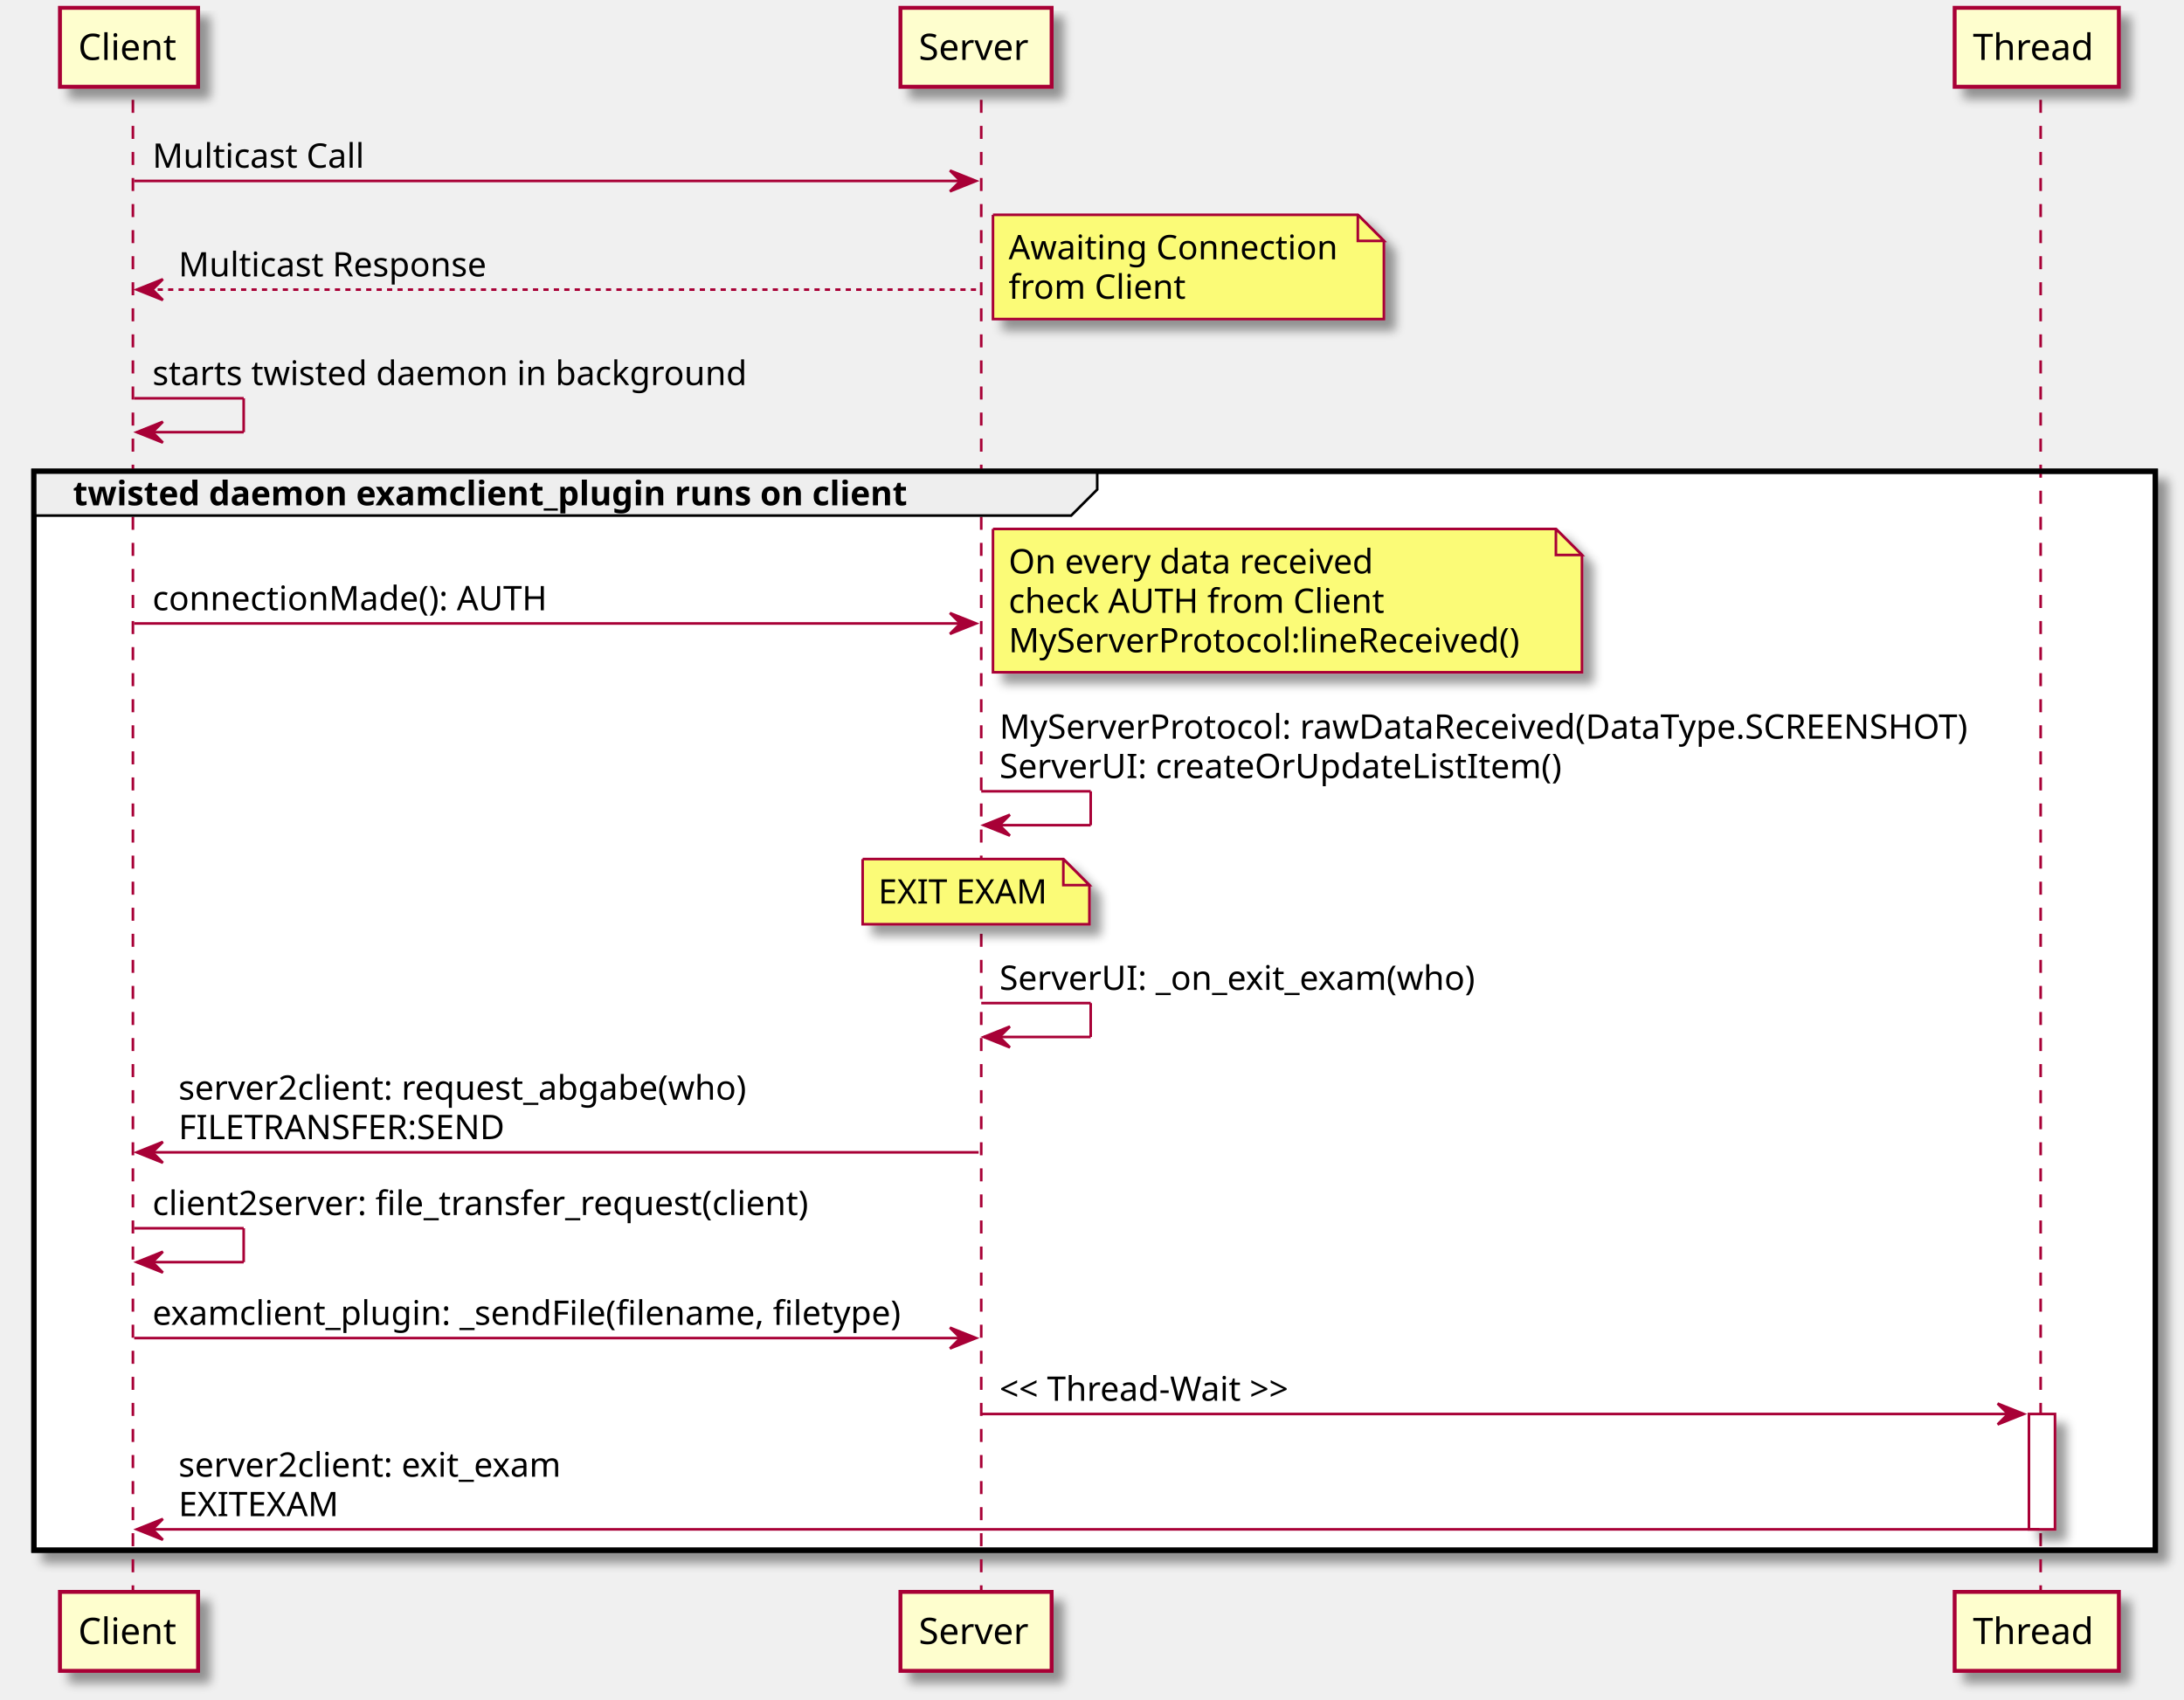
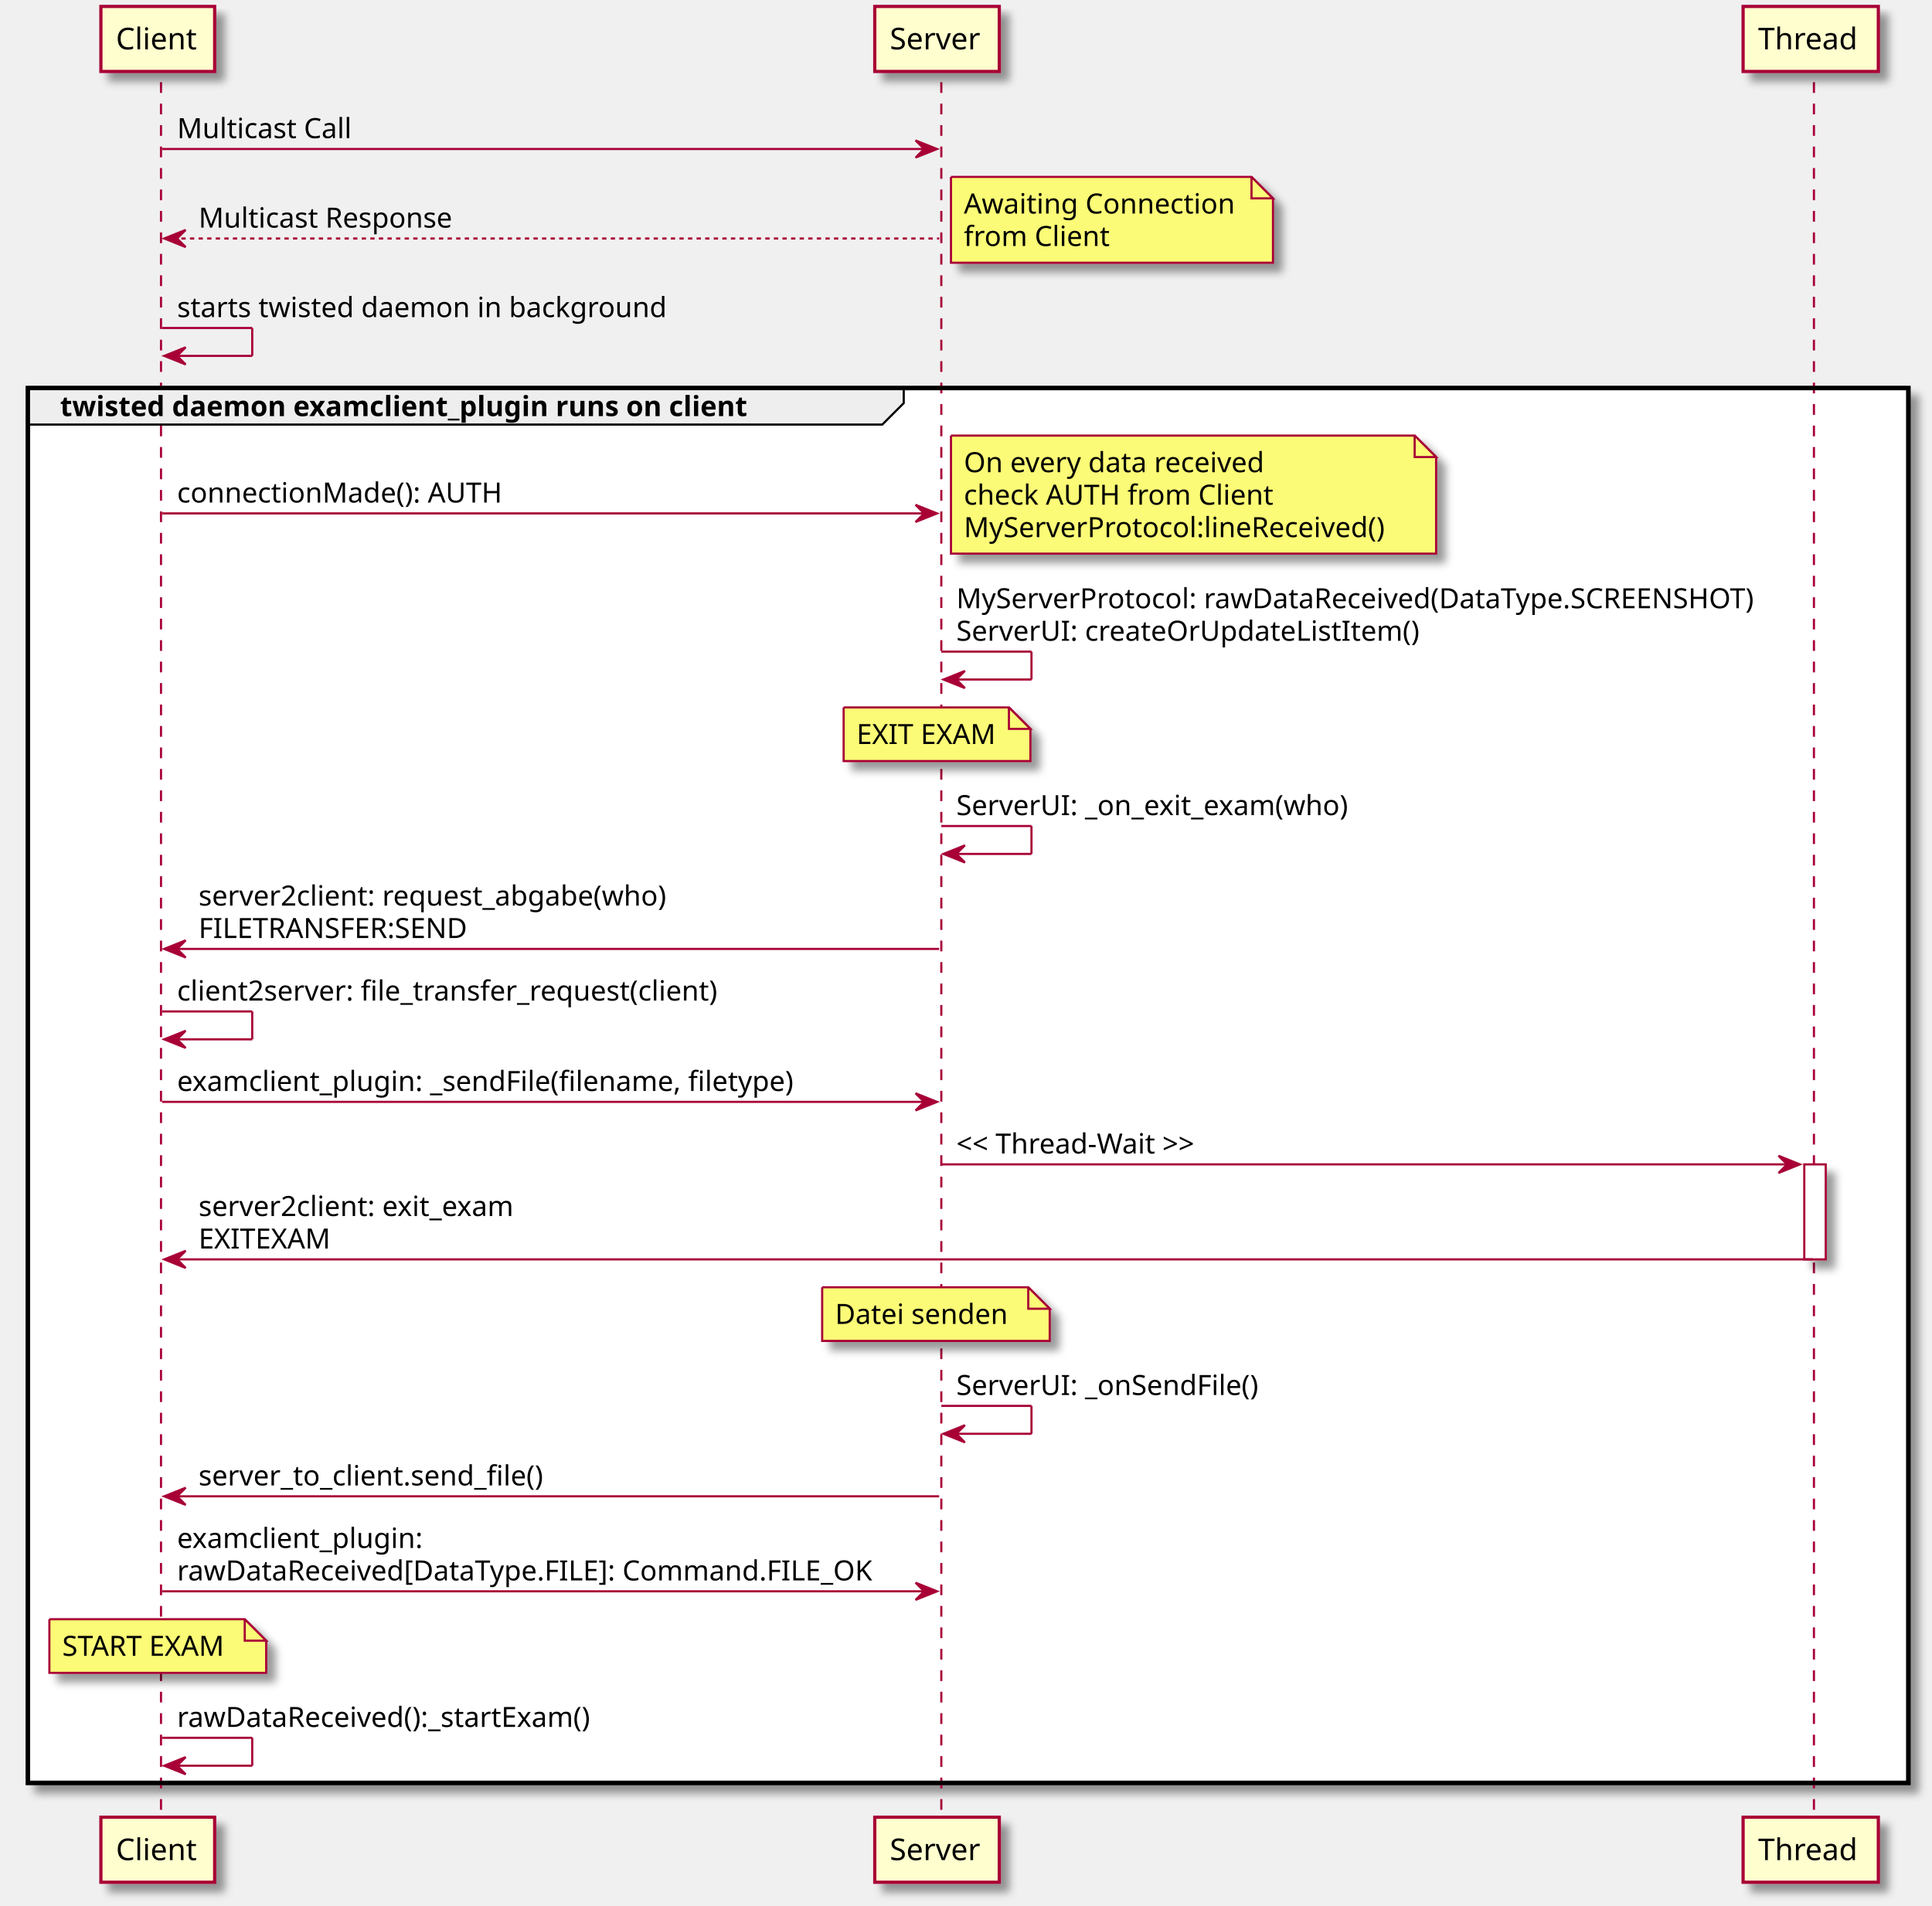
- <svg xmlns="http://www.w3.org/2000/svg" contentScriptType="application/ecmascript" contentStyleType="text/css" height="652px" preserveAspectRatio="none" style="width:838px;height:652px;" version="1.1" viewBox="0 0 838 652" width="838px" zoomAndPan="magnify">
+ <svg xmlns="http://www.w3.org/2000/svg" contentScriptType="application/ecmascript" contentStyleType="text/css" height="888px" preserveAspectRatio="none" style="width:900px;height:888px;" version="1.1" viewBox="0 0 900 888" width="900px" zoomAndPan="magnify">
  <defs>
-     <filter height="300%" id="fr7vz2un993h5" width="300%" x="-1" y="-1">
+     <filter height="300%" id="f164ibgqyezepv" width="300%" x="-1" y="-1">
      <feGaussianBlur result="blurOut" stdDeviation="2.0" />
      <feColorMatrix in="blurOut" result="blurOut2" type="matrix" values="0 0 0 0 0 0 0 0 0 0 0 0 0 0 0 0 0 0 .4 0" />
      <feOffset dx="4.0" dy="4.0" in="blurOut2" result="blurOut3" />
      <feBlend in="SourceGraphic" in2="blurOut3" mode="normal" />
    </filter>
  </defs>
  <g>
-     <rect fill="#FFFFFF" filter="url(#fr7vz2un993h5)" height="44.266" style="stroke: #A80036; stroke-width: 1.0;" width="10" x="778.5" y="542.555" />
-     <rect fill="#FFFFFF" filter="url(#fr7vz2un993h5)" height="413.992" style="stroke: #000000; stroke-width: 2.0;" width="814" x="13" y="180.828" />
-     <line style="stroke: #A80036; stroke-width: 1.0; stroke-dasharray: 5.0,5.0;" x1="51" x2="51" y1="38.297" y2="611.82" />
-     <line style="stroke: #A80036; stroke-width: 1.0; stroke-dasharray: 5.0,5.0;" x1="376.5" x2="376.5" y1="38.297" y2="611.82" />
-     <line style="stroke: #A80036; stroke-width: 1.0; stroke-dasharray: 5.0,5.0;" x1="783" x2="783" y1="38.297" y2="611.82" />
-     <rect fill="#FEFECE" filter="url(#fr7vz2un993h5)" height="30.297" style="stroke: #A80036; stroke-width: 1.5;" width="53" x="23" y="3" />
-     <text fill="#000000" font-family="sans-serif" font-size="14" lengthAdjust="spacingAndGlyphs" textLength="39" x="30" y="22.995">Client</text>
-     <rect fill="#FEFECE" filter="url(#fr7vz2un993h5)" height="30.297" style="stroke: #A80036; stroke-width: 1.5;" width="53" x="23" y="610.82" />
-     <text fill="#000000" font-family="sans-serif" font-size="14" lengthAdjust="spacingAndGlyphs" textLength="39" x="30" y="630.815">Client</text>
-     <rect fill="#FEFECE" filter="url(#fr7vz2un993h5)" height="30.297" style="stroke: #A80036; stroke-width: 1.5;" width="58" x="345.5" y="3" />
-     <text fill="#000000" font-family="sans-serif" font-size="14" lengthAdjust="spacingAndGlyphs" textLength="44" x="352.5" y="22.995">Server</text>
-     <rect fill="#FEFECE" filter="url(#fr7vz2un993h5)" height="30.297" style="stroke: #A80036; stroke-width: 1.5;" width="58" x="345.5" y="610.82" />
-     <text fill="#000000" font-family="sans-serif" font-size="14" lengthAdjust="spacingAndGlyphs" textLength="44" x="352.5" y="630.815">Server</text>
-     <rect fill="#FEFECE" filter="url(#fr7vz2un993h5)" height="30.297" style="stroke: #A80036; stroke-width: 1.5;" width="63" x="750" y="3" />
-     <text fill="#000000" font-family="sans-serif" font-size="14" lengthAdjust="spacingAndGlyphs" textLength="49" x="757" y="22.995">Thread</text>
-     <rect fill="#FEFECE" filter="url(#fr7vz2un993h5)" height="30.297" style="stroke: #A80036; stroke-width: 1.5;" width="63" x="750" y="610.82" />
-     <text fill="#000000" font-family="sans-serif" font-size="14" lengthAdjust="spacingAndGlyphs" textLength="49" x="757" y="630.815">Thread</text>
-     <rect fill="#FFFFFF" filter="url(#fr7vz2un993h5)" height="44.266" style="stroke: #A80036; stroke-width: 1.0;" width="10" x="778.5" y="542.555" />
-     <polygon fill="#A80036" points="364.5,65.43,374.5,69.43,364.5,73.43,368.5,69.43" style="stroke: #A80036; stroke-width: 1.0;" />
-     <line style="stroke: #A80036; stroke-width: 1.0;" x1="51.5" x2="370.5" y1="69.43" y2="69.43" />
-     <text fill="#000000" font-family="sans-serif" font-size="13" lengthAdjust="spacingAndGlyphs" textLength="84" x="58.5" y="64.364">Multicast Call</text>
-     <polygon fill="#A80036" points="62.5,107.129,52.5,111.129,62.5,115.129,58.5,111.129" style="stroke: #A80036; stroke-width: 1.0;" />
-     <line style="stroke: #A80036; stroke-width: 1.0; stroke-dasharray: 2.0,2.0;" x1="56.5" x2="375.5" y1="111.129" y2="111.129" />
-     <text fill="#000000" font-family="sans-serif" font-size="13" lengthAdjust="spacingAndGlyphs" textLength="123" x="68.5" y="106.063">Multicast Response</text>
-     <path d="M381,82.43 L381,122.43 L531,122.43 L531,92.43 L521,82.43 L381,82.43 " fill="#FBFB77" filter="url(#fr7vz2un993h5)" style="stroke: #A80036; stroke-width: 1.0;" />
-     <path d="M521,82.43 L521,92.43 L531,92.43 L521,82.43 " fill="#FBFB77" style="stroke: #A80036; stroke-width: 1.0;" />
-     <text fill="#000000" font-family="sans-serif" font-size="13" lengthAdjust="spacingAndGlyphs" textLength="129" x="387" y="99.497">Awaiting Connection</text>
-     <text fill="#000000" font-family="sans-serif" font-size="13" lengthAdjust="spacingAndGlyphs" textLength="70" x="387" y="114.629">from Client</text>
-     <line style="stroke: #A80036; stroke-width: 1.0;" x1="51.5" x2="93.5" y1="152.828" y2="152.828" />
-     <line style="stroke: #A80036; stroke-width: 1.0;" x1="93.5" x2="93.5" y1="152.828" y2="165.828" />
-     <line style="stroke: #A80036; stroke-width: 1.0;" x1="52.5" x2="93.5" y1="165.828" y2="165.828" />
-     <polygon fill="#A80036" points="62.5,161.828,52.5,165.828,62.5,169.828,58.5,165.828" style="stroke: #A80036; stroke-width: 1.0;" />
-     <text fill="#000000" font-family="sans-serif" font-size="13" lengthAdjust="spacingAndGlyphs" textLength="237" x="58.5" y="147.762">starts twisted daemon in background</text>
+     <rect fill="#FFFFFF" filter="url(#f164ibgqyezepv)" height="44.266" style="stroke: #A80036; stroke-width: 1.0;" width="10" x="840.5" y="542.555" />
+     <rect fill="#FFFFFF" filter="url(#f164ibgqyezepv)" height="649.922" style="stroke: #000000; stroke-width: 2.0;" width="876" x="13" y="180.828" />
+     <line style="stroke: #A80036; stroke-width: 1.0; stroke-dasharray: 5.0,5.0;" x1="75" x2="75" y1="38.297" y2="847.75" />
+     <line style="stroke: #A80036; stroke-width: 1.0; stroke-dasharray: 5.0,5.0;" x1="438.5" x2="438.5" y1="38.297" y2="847.75" />
+     <line style="stroke: #A80036; stroke-width: 1.0; stroke-dasharray: 5.0,5.0;" x1="845" x2="845" y1="38.297" y2="847.75" />
+     <rect fill="#FEFECE" filter="url(#f164ibgqyezepv)" height="30.297" style="stroke: #A80036; stroke-width: 1.5;" width="53" x="47" y="3" />
+     <text fill="#000000" font-family="sans-serif" font-size="14" lengthAdjust="spacingAndGlyphs" textLength="39" x="54" y="22.995">Client</text>
+     <rect fill="#FEFECE" filter="url(#f164ibgqyezepv)" height="30.297" style="stroke: #A80036; stroke-width: 1.5;" width="53" x="47" y="846.75" />
+     <text fill="#000000" font-family="sans-serif" font-size="14" lengthAdjust="spacingAndGlyphs" textLength="39" x="54" y="866.745">Client</text>
+     <rect fill="#FEFECE" filter="url(#f164ibgqyezepv)" height="30.297" style="stroke: #A80036; stroke-width: 1.5;" width="58" x="407.5" y="3" />
+     <text fill="#000000" font-family="sans-serif" font-size="14" lengthAdjust="spacingAndGlyphs" textLength="44" x="414.5" y="22.995">Server</text>
+     <rect fill="#FEFECE" filter="url(#f164ibgqyezepv)" height="30.297" style="stroke: #A80036; stroke-width: 1.5;" width="58" x="407.5" y="846.75" />
+     <text fill="#000000" font-family="sans-serif" font-size="14" lengthAdjust="spacingAndGlyphs" textLength="44" x="414.5" y="866.745">Server</text>
+     <rect fill="#FEFECE" filter="url(#f164ibgqyezepv)" height="30.297" style="stroke: #A80036; stroke-width: 1.5;" width="63" x="812" y="3" />
+     <text fill="#000000" font-family="sans-serif" font-size="14" lengthAdjust="spacingAndGlyphs" textLength="49" x="819" y="22.995">Thread</text>
+     <rect fill="#FEFECE" filter="url(#f164ibgqyezepv)" height="30.297" style="stroke: #A80036; stroke-width: 1.5;" width="63" x="812" y="846.75" />
+     <text fill="#000000" font-family="sans-serif" font-size="14" lengthAdjust="spacingAndGlyphs" textLength="49" x="819" y="866.745">Thread</text>
+     <rect fill="#FFFFFF" filter="url(#f164ibgqyezepv)" height="44.266" style="stroke: #A80036; stroke-width: 1.0;" width="10" x="840.5" y="542.555" />
+     <polygon fill="#A80036" points="426.5,65.43,436.5,69.43,426.5,73.43,430.5,69.43" style="stroke: #A80036; stroke-width: 1.0;" />
+     <line style="stroke: #A80036; stroke-width: 1.0;" x1="75.5" x2="432.5" y1="69.43" y2="69.43" />
+     <text fill="#000000" font-family="sans-serif" font-size="13" lengthAdjust="spacingAndGlyphs" textLength="84" x="82.5" y="64.364">Multicast Call</text>
+     <polygon fill="#A80036" points="86.5,107.129,76.5,111.129,86.5,115.129,82.5,111.129" style="stroke: #A80036; stroke-width: 1.0;" />
+     <line style="stroke: #A80036; stroke-width: 1.0; stroke-dasharray: 2.0,2.0;" x1="80.5" x2="437.5" y1="111.129" y2="111.129" />
+     <text fill="#000000" font-family="sans-serif" font-size="13" lengthAdjust="spacingAndGlyphs" textLength="123" x="92.5" y="106.063">Multicast Response</text>
+     <path d="M443,82.43 L443,122.43 L593,122.43 L593,92.43 L583,82.43 L443,82.43 " fill="#FBFB77" filter="url(#f164ibgqyezepv)" style="stroke: #A80036; stroke-width: 1.0;" />
+     <path d="M583,82.43 L583,92.43 L593,92.43 L583,82.43 " fill="#FBFB77" style="stroke: #A80036; stroke-width: 1.0;" />
+     <text fill="#000000" font-family="sans-serif" font-size="13" lengthAdjust="spacingAndGlyphs" textLength="129" x="449" y="99.497">Awaiting Connection</text>
+     <text fill="#000000" font-family="sans-serif" font-size="13" lengthAdjust="spacingAndGlyphs" textLength="70" x="449" y="114.629">from Client</text>
+     <line style="stroke: #A80036; stroke-width: 1.0;" x1="75.5" x2="117.5" y1="152.828" y2="152.828" />
+     <line style="stroke: #A80036; stroke-width: 1.0;" x1="117.5" x2="117.5" y1="152.828" y2="165.828" />
+     <line style="stroke: #A80036; stroke-width: 1.0;" x1="76.5" x2="117.5" y1="165.828" y2="165.828" />
+     <polygon fill="#A80036" points="86.5,161.828,76.5,165.828,86.5,169.828,82.5,165.828" style="stroke: #A80036; stroke-width: 1.0;" />
+     <text fill="#000000" font-family="sans-serif" font-size="13" lengthAdjust="spacingAndGlyphs" textLength="237" x="82.5" y="147.762">starts twisted daemon in background</text>
    <path d="M13,180.828 L421,180.828 L421,187.828 L411,197.828 L13,197.828 L13,180.828 " fill="#EEEEEE" style="stroke: #000000; stroke-width: 1.0;" />
-     <rect fill="none" height="413.992" style="stroke: #000000; stroke-width: 2.0;" width="814" x="13" y="180.828" />
+     <rect fill="none" height="649.922" style="stroke: #000000; stroke-width: 2.0;" width="876" x="13" y="180.828" />
    <text fill="#000000" font-family="sans-serif" font-size="13" font-weight="bold" lengthAdjust="spacingAndGlyphs" textLength="363" x="28" y="193.895">twisted daemon examclient_plugin runs on client</text>
-     <polygon fill="#A80036" points="364.5,235.227,374.5,239.227,364.5,243.227,368.5,239.227" style="stroke: #A80036; stroke-width: 1.0;" />
-     <line style="stroke: #A80036; stroke-width: 1.0;" x1="51.5" x2="370.5" y1="239.227" y2="239.227" />
-     <text fill="#000000" font-family="sans-serif" font-size="13" lengthAdjust="spacingAndGlyphs" textLength="159" x="58.5" y="234.161">connectionMade(): AUTH</text>
-     <path d="M381,202.961 L381,257.961 L607,257.961 L607,212.961 L597,202.961 L381,202.961 " fill="#FBFB77" filter="url(#fr7vz2un993h5)" style="stroke: #A80036; stroke-width: 1.0;" />
-     <path d="M597,202.961 L597,212.961 L607,212.961 L597,202.961 " fill="#FBFB77" style="stroke: #A80036; stroke-width: 1.0;" />
-     <text fill="#000000" font-family="sans-serif" font-size="13" lengthAdjust="spacingAndGlyphs" textLength="148" x="387" y="220.028">On every data received</text>
-     <text fill="#000000" font-family="sans-serif" font-size="13" lengthAdjust="spacingAndGlyphs" textLength="151" x="387" y="235.161">check AUTH from Client</text>
-     <text fill="#000000" font-family="sans-serif" font-size="13" lengthAdjust="spacingAndGlyphs" textLength="205" x="387" y="250.293">MyServerProtocol:lineReceived()</text>
-     <line style="stroke: #A80036; stroke-width: 1.0;" x1="376.5" x2="418.5" y1="303.625" y2="303.625" />
-     <line style="stroke: #A80036; stroke-width: 1.0;" x1="418.5" x2="418.5" y1="303.625" y2="316.625" />
-     <line style="stroke: #A80036; stroke-width: 1.0;" x1="377.5" x2="418.5" y1="316.625" y2="316.625" />
-     <polygon fill="#A80036" points="387.5,312.625,377.5,316.625,387.5,320.625,383.5,316.625" style="stroke: #A80036; stroke-width: 1.0;" />
-     <text fill="#000000" font-family="sans-serif" font-size="13" lengthAdjust="spacingAndGlyphs" textLength="393" x="383.5" y="283.426">MyServerProtocol: rawDataReceived(DataType.SCREENSHOT)</text>
-     <text fill="#000000" font-family="sans-serif" font-size="13" lengthAdjust="spacingAndGlyphs" textLength="227" x="383.5" y="298.559">ServerUI: createOrUpdateListItem()</text>
-     <path d="M331,329.625 L331,354.625 L418,354.625 L418,339.625 L408,329.625 L331,329.625 " fill="#FBFB77" filter="url(#fr7vz2un993h5)" style="stroke: #A80036; stroke-width: 1.0;" />
-     <path d="M408,329.625 L408,339.625 L418,339.625 L408,329.625 " fill="#FBFB77" style="stroke: #A80036; stroke-width: 1.0;" />
-     <text fill="#000000" font-family="sans-serif" font-size="13" lengthAdjust="spacingAndGlyphs" textLength="66" x="337" y="346.692">EXIT EXAM</text>
-     <line style="stroke: #A80036; stroke-width: 1.0;" x1="376.5" x2="418.5" y1="384.891" y2="384.891" />
-     <line style="stroke: #A80036; stroke-width: 1.0;" x1="418.5" x2="418.5" y1="384.891" y2="397.891" />
-     <line style="stroke: #A80036; stroke-width: 1.0;" x1="377.5" x2="418.5" y1="397.891" y2="397.891" />
-     <polygon fill="#A80036" points="387.5,393.891,377.5,397.891,387.5,401.891,383.5,397.891" style="stroke: #A80036; stroke-width: 1.0;" />
-     <text fill="#000000" font-family="sans-serif" font-size="13" lengthAdjust="spacingAndGlyphs" textLength="194" x="383.5" y="379.825">ServerUI: _on_exit_exam(who)</text>
-     <polygon fill="#A80036" points="62.5,438.156,52.5,442.156,62.5,446.156,58.5,442.156" style="stroke: #A80036; stroke-width: 1.0;" />
-     <line style="stroke: #A80036; stroke-width: 1.0;" x1="56.5" x2="375.5" y1="442.156" y2="442.156" />
-     <text fill="#000000" font-family="sans-serif" font-size="13" lengthAdjust="spacingAndGlyphs" textLength="229" x="68.5" y="421.957">server2client: request_abgabe(who)</text>
-     <text fill="#000000" font-family="sans-serif" font-size="13" lengthAdjust="spacingAndGlyphs" textLength="132" x="68.5" y="437.09">FILETRANSFER:SEND</text>
-     <line style="stroke: #A80036; stroke-width: 1.0;" x1="51.5" x2="93.5" y1="471.289" y2="471.289" />
-     <line style="stroke: #A80036; stroke-width: 1.0;" x1="93.5" x2="93.5" y1="471.289" y2="484.289" />
-     <line style="stroke: #A80036; stroke-width: 1.0;" x1="52.5" x2="93.5" y1="484.289" y2="484.289" />
-     <polygon fill="#A80036" points="62.5,480.289,52.5,484.289,62.5,488.289,58.5,484.289" style="stroke: #A80036; stroke-width: 1.0;" />
-     <text fill="#000000" font-family="sans-serif" font-size="13" lengthAdjust="spacingAndGlyphs" textLength="265" x="58.5" y="466.223">client2server: file_transfer_request(client)</text>
-     <polygon fill="#A80036" points="364.5,509.422,374.5,513.422,364.5,517.422,368.5,513.422" style="stroke: #A80036; stroke-width: 1.0;" />
-     <line style="stroke: #A80036; stroke-width: 1.0;" x1="51.5" x2="370.5" y1="513.422" y2="513.422" />
-     <text fill="#000000" font-family="sans-serif" font-size="13" lengthAdjust="spacingAndGlyphs" textLength="301" x="58.5" y="508.356">examclient_plugin: _sendFile(filename, filetype)</text>
-     <polygon fill="#A80036" points="766.5,538.555,776.5,542.555,766.5,546.555,770.5,542.555" style="stroke: #A80036; stroke-width: 1.0;" />
-     <line style="stroke: #A80036; stroke-width: 1.0;" x1="376.5" x2="772.5" y1="542.555" y2="542.555" />
-     <text fill="#000000" font-family="sans-serif" font-size="13" lengthAdjust="spacingAndGlyphs" textLength="128" x="383.5" y="537.489">&lt;&lt; Thread-Wait &gt;&gt;</text>
-     <polygon fill="#A80036" points="62.5,582.82,52.5,586.82,62.5,590.82,58.5,586.82" style="stroke: #A80036; stroke-width: 1.0;" />
-     <line style="stroke: #A80036; stroke-width: 1.0;" x1="56.5" x2="782.5" y1="586.82" y2="586.82" />
-     <text fill="#000000" font-family="sans-serif" font-size="13" lengthAdjust="spacingAndGlyphs" textLength="156" x="68.5" y="566.622">server2client: exit_exam</text>
-     <text fill="#000000" font-family="sans-serif" font-size="13" lengthAdjust="spacingAndGlyphs" textLength="62" x="68.5" y="581.754">EXITEXAM</text>
+     <polygon fill="#A80036" points="426.5,235.227,436.5,239.227,426.5,243.227,430.5,239.227" style="stroke: #A80036; stroke-width: 1.0;" />
+     <line style="stroke: #A80036; stroke-width: 1.0;" x1="75.5" x2="432.5" y1="239.227" y2="239.227" />
+     <text fill="#000000" font-family="sans-serif" font-size="13" lengthAdjust="spacingAndGlyphs" textLength="159" x="82.5" y="234.161">connectionMade(): AUTH</text>
+     <path d="M443,202.961 L443,257.961 L669,257.961 L669,212.961 L659,202.961 L443,202.961 " fill="#FBFB77" filter="url(#f164ibgqyezepv)" style="stroke: #A80036; stroke-width: 1.0;" />
+     <path d="M659,202.961 L659,212.961 L669,212.961 L659,202.961 " fill="#FBFB77" style="stroke: #A80036; stroke-width: 1.0;" />
+     <text fill="#000000" font-family="sans-serif" font-size="13" lengthAdjust="spacingAndGlyphs" textLength="148" x="449" y="220.028">On every data received</text>
+     <text fill="#000000" font-family="sans-serif" font-size="13" lengthAdjust="spacingAndGlyphs" textLength="151" x="449" y="235.161">check AUTH from Client</text>
+     <text fill="#000000" font-family="sans-serif" font-size="13" lengthAdjust="spacingAndGlyphs" textLength="205" x="449" y="250.293">MyServerProtocol:lineReceived()</text>
+     <line style="stroke: #A80036; stroke-width: 1.0;" x1="438.5" x2="480.5" y1="303.625" y2="303.625" />
+     <line style="stroke: #A80036; stroke-width: 1.0;" x1="480.5" x2="480.5" y1="303.625" y2="316.625" />
+     <line style="stroke: #A80036; stroke-width: 1.0;" x1="439.5" x2="480.5" y1="316.625" y2="316.625" />
+     <polygon fill="#A80036" points="449.5,312.625,439.5,316.625,449.5,320.625,445.5,316.625" style="stroke: #A80036; stroke-width: 1.0;" />
+     <text fill="#000000" font-family="sans-serif" font-size="13" lengthAdjust="spacingAndGlyphs" textLength="393" x="445.5" y="283.426">MyServerProtocol: rawDataReceived(DataType.SCREENSHOT)</text>
+     <text fill="#000000" font-family="sans-serif" font-size="13" lengthAdjust="spacingAndGlyphs" textLength="227" x="445.5" y="298.559">ServerUI: createOrUpdateListItem()</text>
+     <path d="M393,329.625 L393,354.625 L480,354.625 L480,339.625 L470,329.625 L393,329.625 " fill="#FBFB77" filter="url(#f164ibgqyezepv)" style="stroke: #A80036; stroke-width: 1.0;" />
+     <path d="M470,329.625 L470,339.625 L480,339.625 L470,329.625 " fill="#FBFB77" style="stroke: #A80036; stroke-width: 1.0;" />
+     <text fill="#000000" font-family="sans-serif" font-size="13" lengthAdjust="spacingAndGlyphs" textLength="66" x="399" y="346.692">EXIT EXAM</text>
+     <line style="stroke: #A80036; stroke-width: 1.0;" x1="438.5" x2="480.5" y1="384.891" y2="384.891" />
+     <line style="stroke: #A80036; stroke-width: 1.0;" x1="480.5" x2="480.5" y1="384.891" y2="397.891" />
+     <line style="stroke: #A80036; stroke-width: 1.0;" x1="439.5" x2="480.5" y1="397.891" y2="397.891" />
+     <polygon fill="#A80036" points="449.5,393.891,439.5,397.891,449.5,401.891,445.5,397.891" style="stroke: #A80036; stroke-width: 1.0;" />
+     <text fill="#000000" font-family="sans-serif" font-size="13" lengthAdjust="spacingAndGlyphs" textLength="194" x="445.5" y="379.825">ServerUI: _on_exit_exam(who)</text>
+     <polygon fill="#A80036" points="86.5,438.156,76.5,442.156,86.5,446.156,82.5,442.156" style="stroke: #A80036; stroke-width: 1.0;" />
+     <line style="stroke: #A80036; stroke-width: 1.0;" x1="80.5" x2="437.5" y1="442.156" y2="442.156" />
+     <text fill="#000000" font-family="sans-serif" font-size="13" lengthAdjust="spacingAndGlyphs" textLength="229" x="92.5" y="421.957">server2client: request_abgabe(who)</text>
+     <text fill="#000000" font-family="sans-serif" font-size="13" lengthAdjust="spacingAndGlyphs" textLength="132" x="92.5" y="437.09">FILETRANSFER:SEND</text>
+     <line style="stroke: #A80036; stroke-width: 1.0;" x1="75.5" x2="117.5" y1="471.289" y2="471.289" />
+     <line style="stroke: #A80036; stroke-width: 1.0;" x1="117.5" x2="117.5" y1="471.289" y2="484.289" />
+     <line style="stroke: #A80036; stroke-width: 1.0;" x1="76.5" x2="117.5" y1="484.289" y2="484.289" />
+     <polygon fill="#A80036" points="86.5,480.289,76.5,484.289,86.5,488.289,82.5,484.289" style="stroke: #A80036; stroke-width: 1.0;" />
+     <text fill="#000000" font-family="sans-serif" font-size="13" lengthAdjust="spacingAndGlyphs" textLength="265" x="82.5" y="466.223">client2server: file_transfer_request(client)</text>
+     <polygon fill="#A80036" points="426.5,509.422,436.5,513.422,426.5,517.422,430.5,513.422" style="stroke: #A80036; stroke-width: 1.0;" />
+     <line style="stroke: #A80036; stroke-width: 1.0;" x1="75.5" x2="432.5" y1="513.422" y2="513.422" />
+     <text fill="#000000" font-family="sans-serif" font-size="13" lengthAdjust="spacingAndGlyphs" textLength="301" x="82.5" y="508.356">examclient_plugin: _sendFile(filename, filetype)</text>
+     <polygon fill="#A80036" points="828.5,538.555,838.5,542.555,828.5,546.555,832.5,542.555" style="stroke: #A80036; stroke-width: 1.0;" />
+     <line style="stroke: #A80036; stroke-width: 1.0;" x1="438.5" x2="834.5" y1="542.555" y2="542.555" />
+     <text fill="#000000" font-family="sans-serif" font-size="13" lengthAdjust="spacingAndGlyphs" textLength="128" x="445.5" y="537.489">&lt;&lt; Thread-Wait &gt;&gt;</text>
+     <polygon fill="#A80036" points="86.5,582.82,76.5,586.82,86.5,590.82,82.5,586.82" style="stroke: #A80036; stroke-width: 1.0;" />
+     <line style="stroke: #A80036; stroke-width: 1.0;" x1="80.5" x2="844.5" y1="586.82" y2="586.82" />
+     <text fill="#000000" font-family="sans-serif" font-size="13" lengthAdjust="spacingAndGlyphs" textLength="156" x="92.5" y="566.622">server2client: exit_exam</text>
+     <text fill="#000000" font-family="sans-serif" font-size="13" lengthAdjust="spacingAndGlyphs" textLength="62" x="92.5" y="581.754">EXITEXAM</text>
+     <path d="M383,599.82 L383,624.82 L489,624.82 L489,609.82 L479,599.82 L383,599.82 " fill="#FBFB77" filter="url(#f164ibgqyezepv)" style="stroke: #A80036; stroke-width: 1.0;" />
+     <path d="M479,599.82 L479,609.82 L489,609.82 L479,599.82 " fill="#FBFB77" style="stroke: #A80036; stroke-width: 1.0;" />
+     <text fill="#000000" font-family="sans-serif" font-size="13" lengthAdjust="spacingAndGlyphs" textLength="85" x="389" y="616.887">Datei senden</text>
+     <line style="stroke: #A80036; stroke-width: 1.0;" x1="438.5" x2="480.5" y1="655.086" y2="655.086" />
+     <line style="stroke: #A80036; stroke-width: 1.0;" x1="480.5" x2="480.5" y1="655.086" y2="668.086" />
+     <line style="stroke: #A80036; stroke-width: 1.0;" x1="439.5" x2="480.5" y1="668.086" y2="668.086" />
+     <polygon fill="#A80036" points="449.5,664.086,439.5,668.086,449.5,672.086,445.5,668.086" style="stroke: #A80036; stroke-width: 1.0;" />
+     <text fill="#000000" font-family="sans-serif" font-size="13" lengthAdjust="spacingAndGlyphs" textLength="150" x="445.5" y="650.02">ServerUI: _onSendFile()</text>
+     <polygon fill="#A80036" points="86.5,693.219,76.5,697.219,86.5,701.219,82.5,697.219" style="stroke: #A80036; stroke-width: 1.0;" />
+     <line style="stroke: #A80036; stroke-width: 1.0;" x1="80.5" x2="437.5" y1="697.219" y2="697.219" />
+     <text fill="#000000" font-family="sans-serif" font-size="13" lengthAdjust="spacingAndGlyphs" textLength="171" x="92.5" y="692.153">server_to_client.send_file()</text>
+     <polygon fill="#A80036" points="426.5,737.484,436.5,741.484,426.5,745.484,430.5,741.484" style="stroke: #A80036; stroke-width: 1.0;" />
+     <line style="stroke: #A80036; stroke-width: 1.0;" x1="75.5" x2="432.5" y1="741.484" y2="741.484" />
+     <text fill="#000000" font-family="sans-serif" font-size="13" lengthAdjust="spacingAndGlyphs" textLength="119" x="82.5" y="721.286">examclient_plugin:</text>
+     <text fill="#000000" font-family="sans-serif" font-size="13" lengthAdjust="spacingAndGlyphs" textLength="339" x="82.5" y="736.418">rawDataReceived[DataType.FILE]: Command.FILE_OK</text>
+     <path d="M23,754.484 L23,779.484 L124,779.484 L124,764.484 L114,754.484 L23,754.484 " fill="#FBFB77" filter="url(#f164ibgqyezepv)" style="stroke: #A80036; stroke-width: 1.0;" />
+     <path d="M114,754.484 L114,764.484 L124,764.484 L114,754.484 " fill="#FBFB77" style="stroke: #A80036; stroke-width: 1.0;" />
+     <text fill="#000000" font-family="sans-serif" font-size="13" lengthAdjust="spacingAndGlyphs" textLength="80" x="29" y="771.551">START EXAM</text>
+     <line style="stroke: #A80036; stroke-width: 1.0;" x1="75.5" x2="117.5" y1="809.75" y2="809.75" />
+     <line style="stroke: #A80036; stroke-width: 1.0;" x1="117.5" x2="117.5" y1="809.75" y2="822.75" />
+     <line style="stroke: #A80036; stroke-width: 1.0;" x1="76.5" x2="117.5" y1="822.75" y2="822.75" />
+     <polygon fill="#A80036" points="86.5,818.75,76.5,822.75,86.5,826.75,82.5,822.75" style="stroke: #A80036; stroke-width: 1.0;" />
+     <text fill="#000000" font-family="sans-serif" font-size="13" lengthAdjust="spacingAndGlyphs" textLength="207" x="82.5" y="804.684">rawDataReceived():_startExam()</text>
  </g>
</svg>
